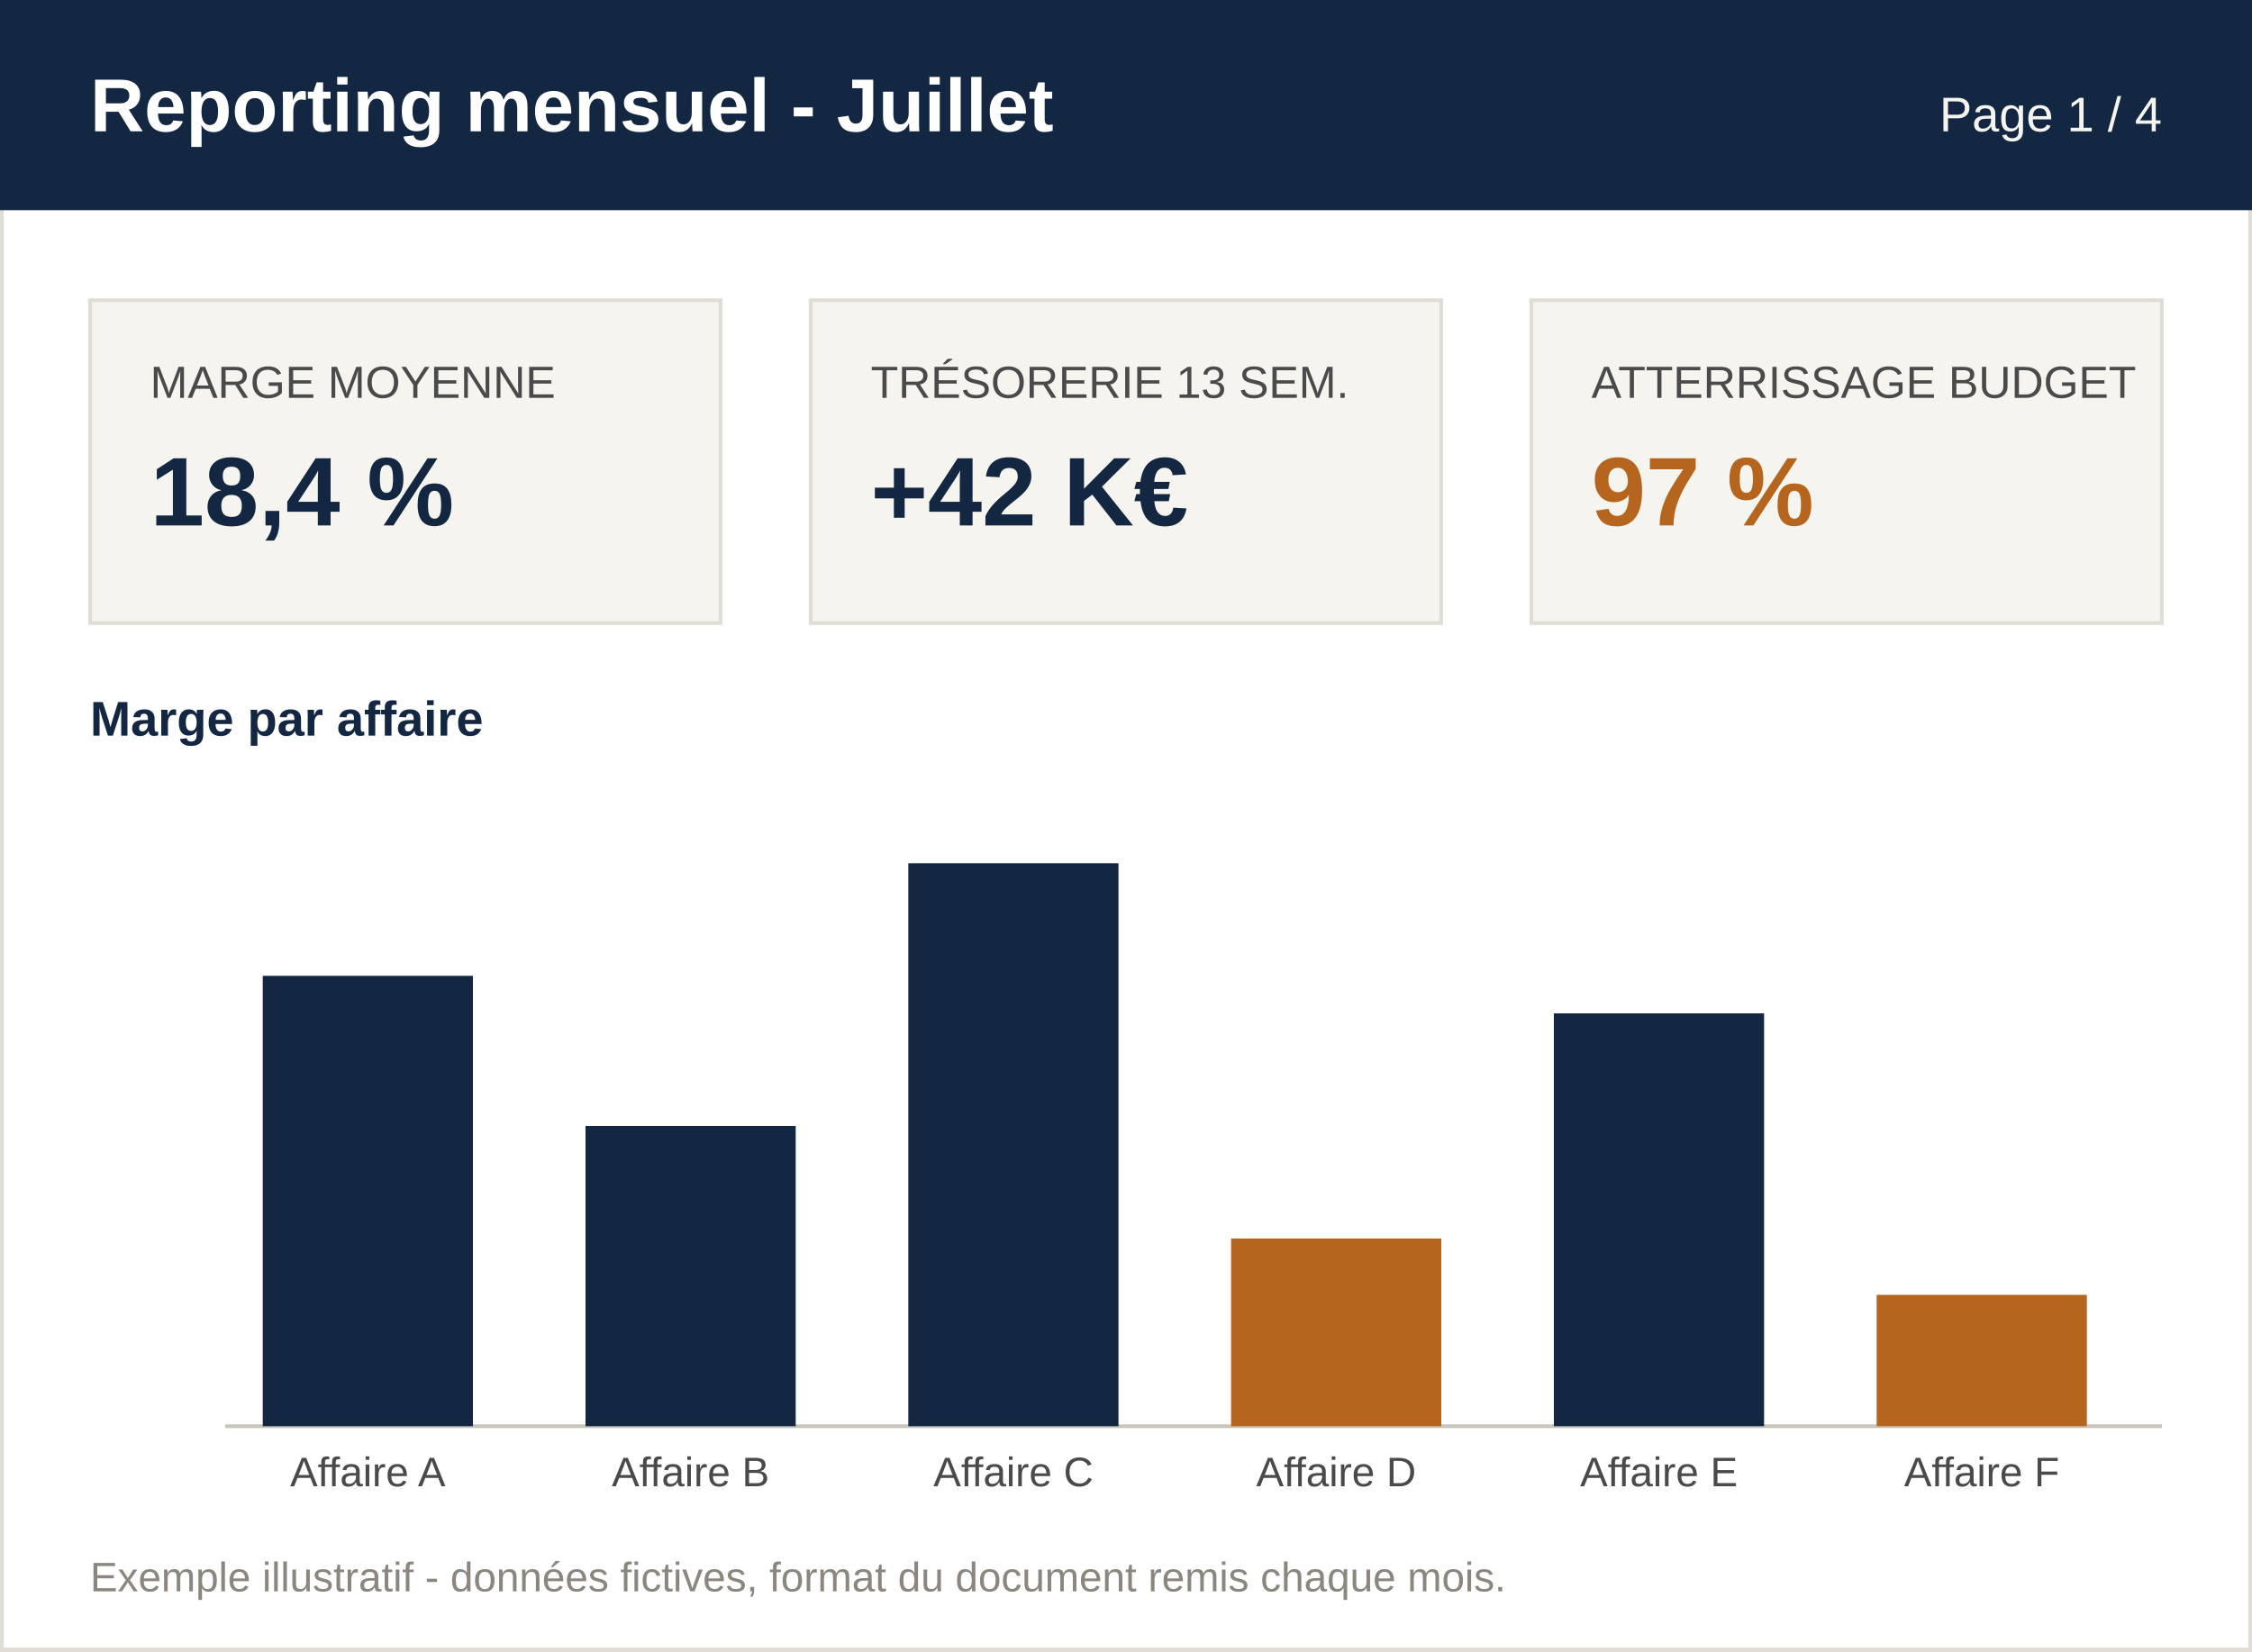
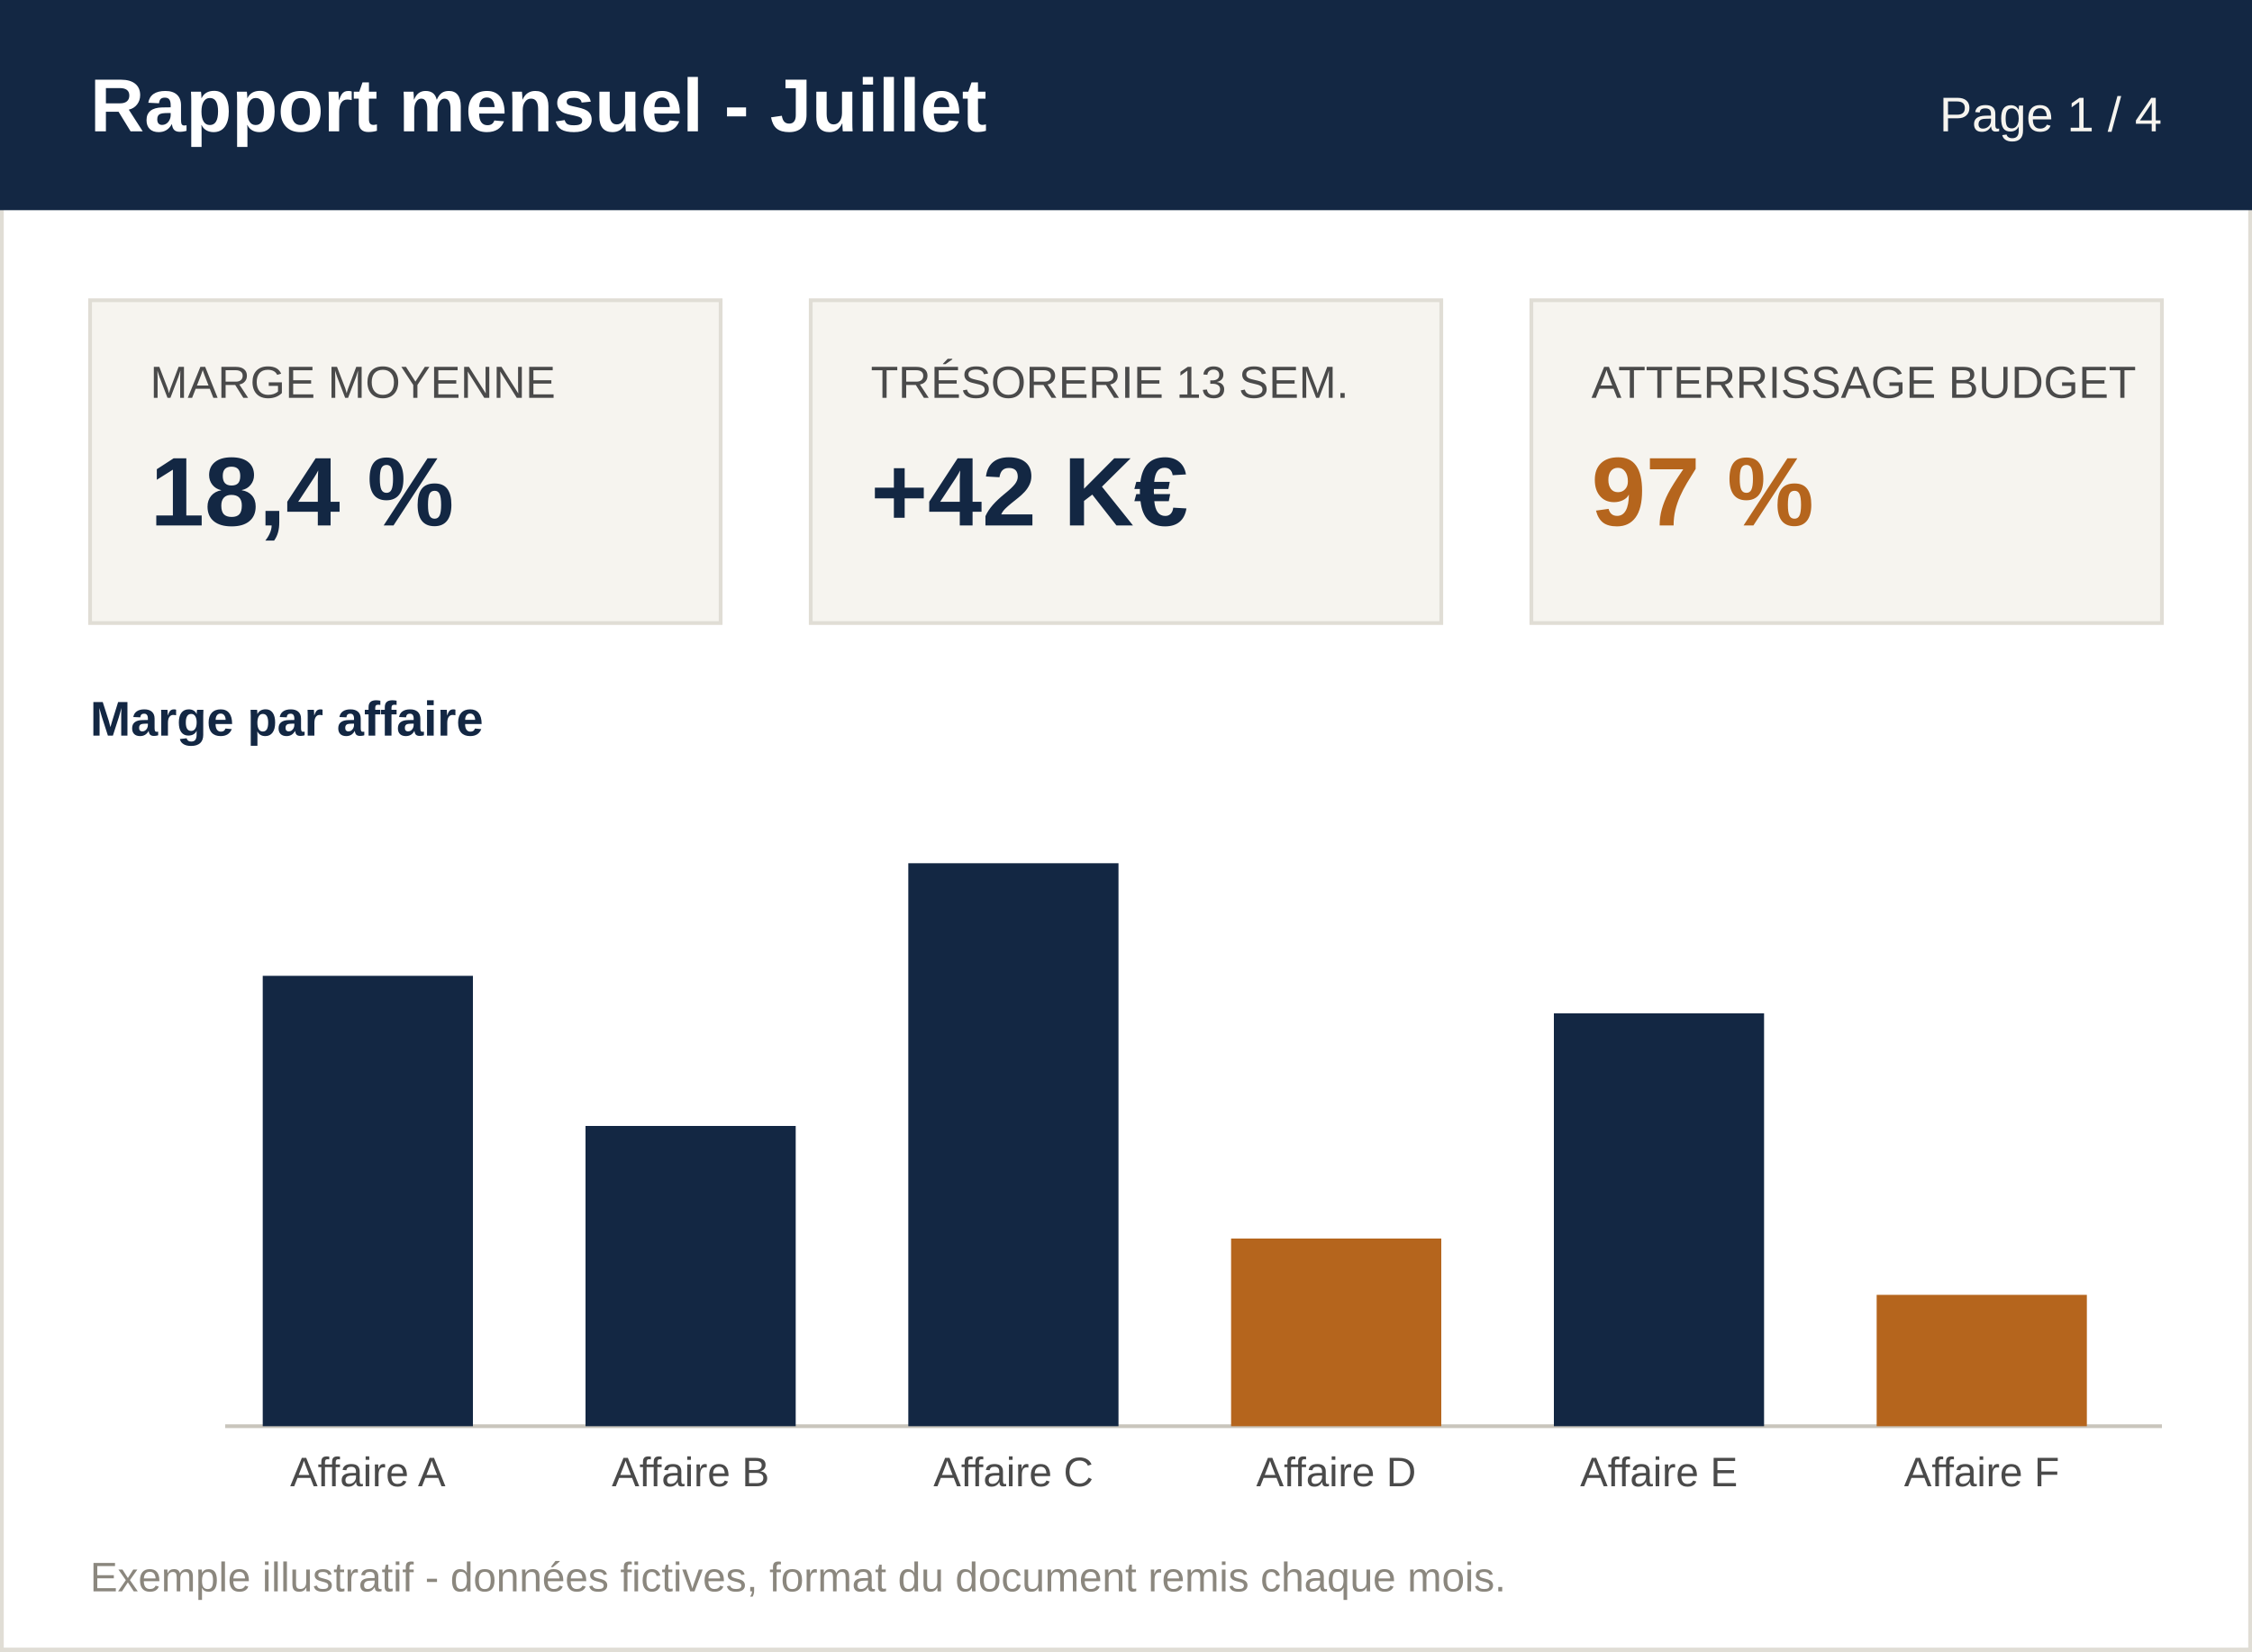
<svg xmlns="http://www.w3.org/2000/svg" viewBox="0 0 600 440" role="img" aria-labelledby="reportTitle reportDesc">
  <rect x="0" y="0" width="600" height="440" fill="#ffffff" stroke="#e0ddd5" stroke-width="2" />
  <rect x="0" y="0" width="600" height="56" fill="#132743" />
-   <text x="24" y="35" font-family="Arial, Helvetica, sans-serif" font-size="20" font-weight="700" fill="#ffffff">Reporting mensuel - Juillet</text>
+   <text x="24" y="35" font-family="Arial, Helvetica, sans-serif" font-size="20" font-weight="700" fill="#ffffff">Rapport mensuel - Juillet</text>
  <text x="576" y="35" font-family="Arial, Helvetica, sans-serif" font-size="13" fill="#f6f4ef" text-anchor="end">Page 1 / 4</text>
  <g font-family="Arial, Helvetica, sans-serif">
    <rect x="24" y="80" width="168" height="86" fill="#f6f4ef" stroke="#e0ddd5" />
    <text x="40" y="106" font-size="12" fill="#4a4a4a">MARGE MOYENNE</text>
    <text x="40" y="140" font-size="26" font-weight="700" fill="#132743">18,4 %</text>
    <rect x="216" y="80" width="168" height="86" fill="#f6f4ef" stroke="#e0ddd5" />
    <text x="232" y="106" font-size="12" fill="#4a4a4a">TRÉSORERIE 13 SEM.</text>
    <text x="232" y="140" font-size="26" font-weight="700" fill="#132743">+42 K€</text>
    <rect x="408" y="80" width="168" height="86" fill="#f6f4ef" stroke="#e0ddd5" />
    <text x="424" y="106" font-size="12" fill="#4a4a4a">ATTERRISSAGE BUDGET</text>
    <text x="424" y="140" font-size="26" font-weight="700" fill="#b5651d">97 %</text>
  </g>
  <text x="24" y="196" font-family="Arial, Helvetica, sans-serif" font-size="13" font-weight="700" fill="#132743">Marge par affaire</text>
  <g font-family="Arial, Helvetica, sans-serif" font-size="11" fill="#4a4a4a">
    <line x1="60" y1="380" x2="576" y2="380" stroke="#c9c5bc" />
    <rect x="70" y="260" width="56" height="120" fill="#132743" />
    <text x="98" y="396" text-anchor="middle">Affaire A</text>
    <rect x="156" y="300" width="56" height="80" fill="#132743" />
    <text x="184" y="396" text-anchor="middle">Affaire B</text>
    <rect x="242" y="230" width="56" height="150" fill="#132743" />
    <text x="270" y="396" text-anchor="middle">Affaire C</text>
    <rect x="328" y="330" width="56" height="50" fill="#b5651d" />
    <text x="356" y="396" text-anchor="middle">Affaire D</text>
    <rect x="414" y="270" width="56" height="110" fill="#132743" />
    <text x="442" y="396" text-anchor="middle">Affaire E</text>
    <rect x="500" y="345" width="56" height="35" fill="#b5651d" />
    <text x="528" y="396" text-anchor="middle">Affaire F</text>
  </g>
  <text x="24" y="424" font-family="Arial, Helvetica, sans-serif" font-size="11" fill="#8b877e">Exemple illustratif - données fictives, format du document remis chaque mois.</text>
</svg>
